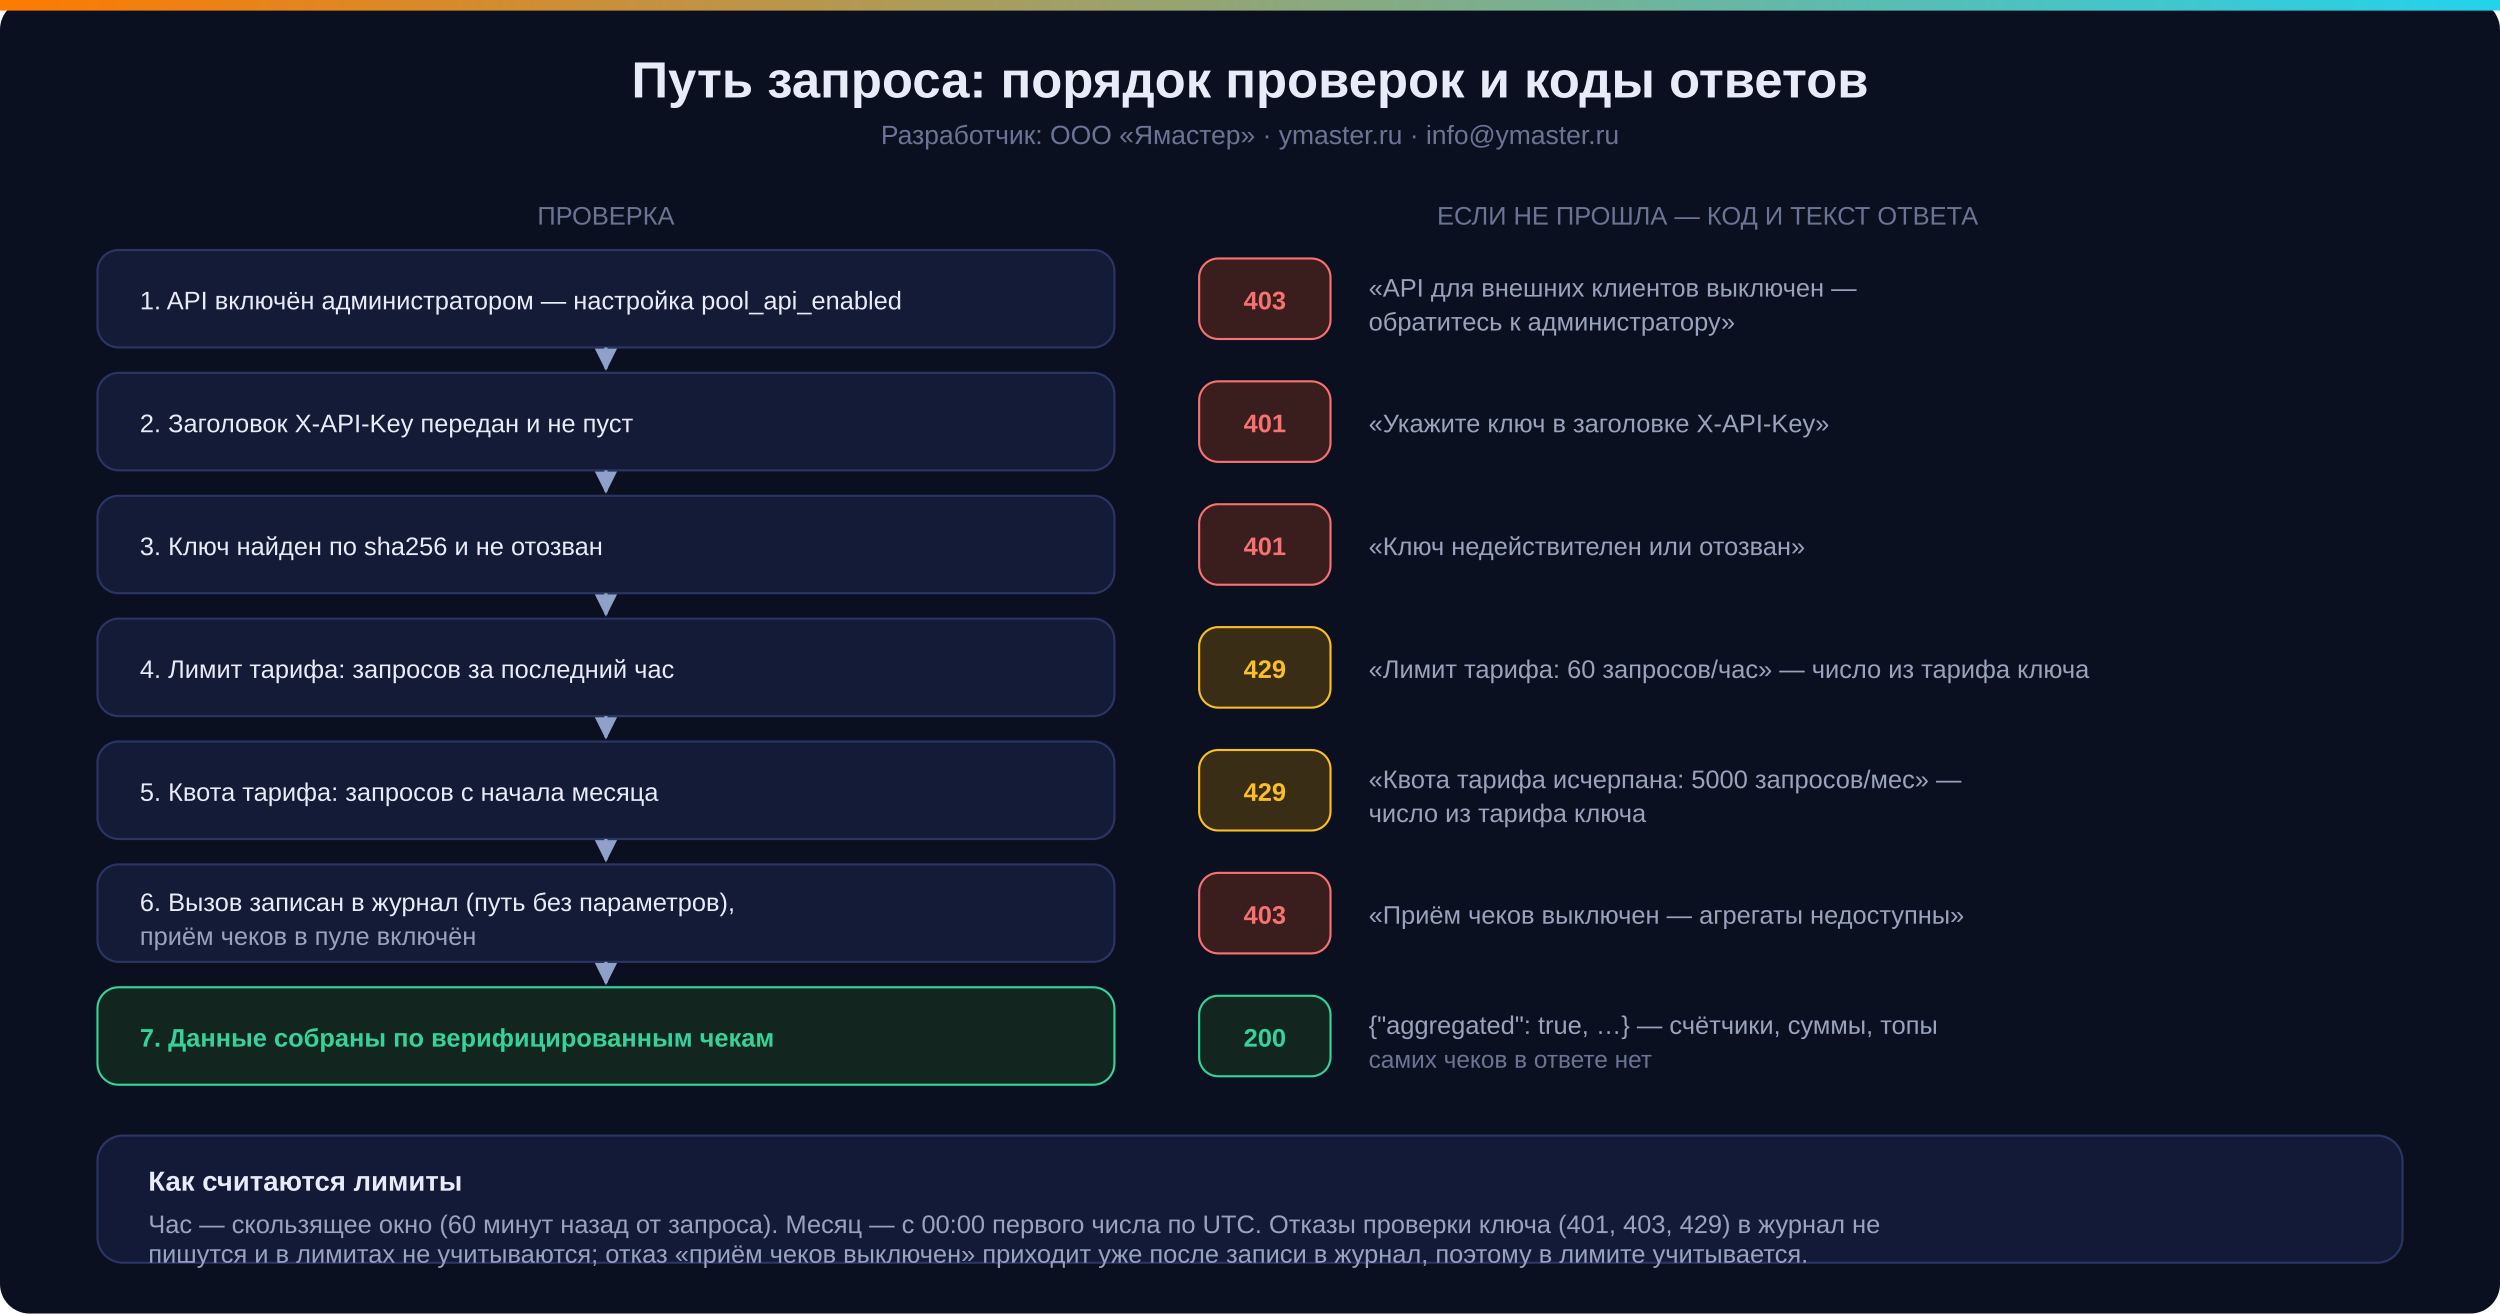
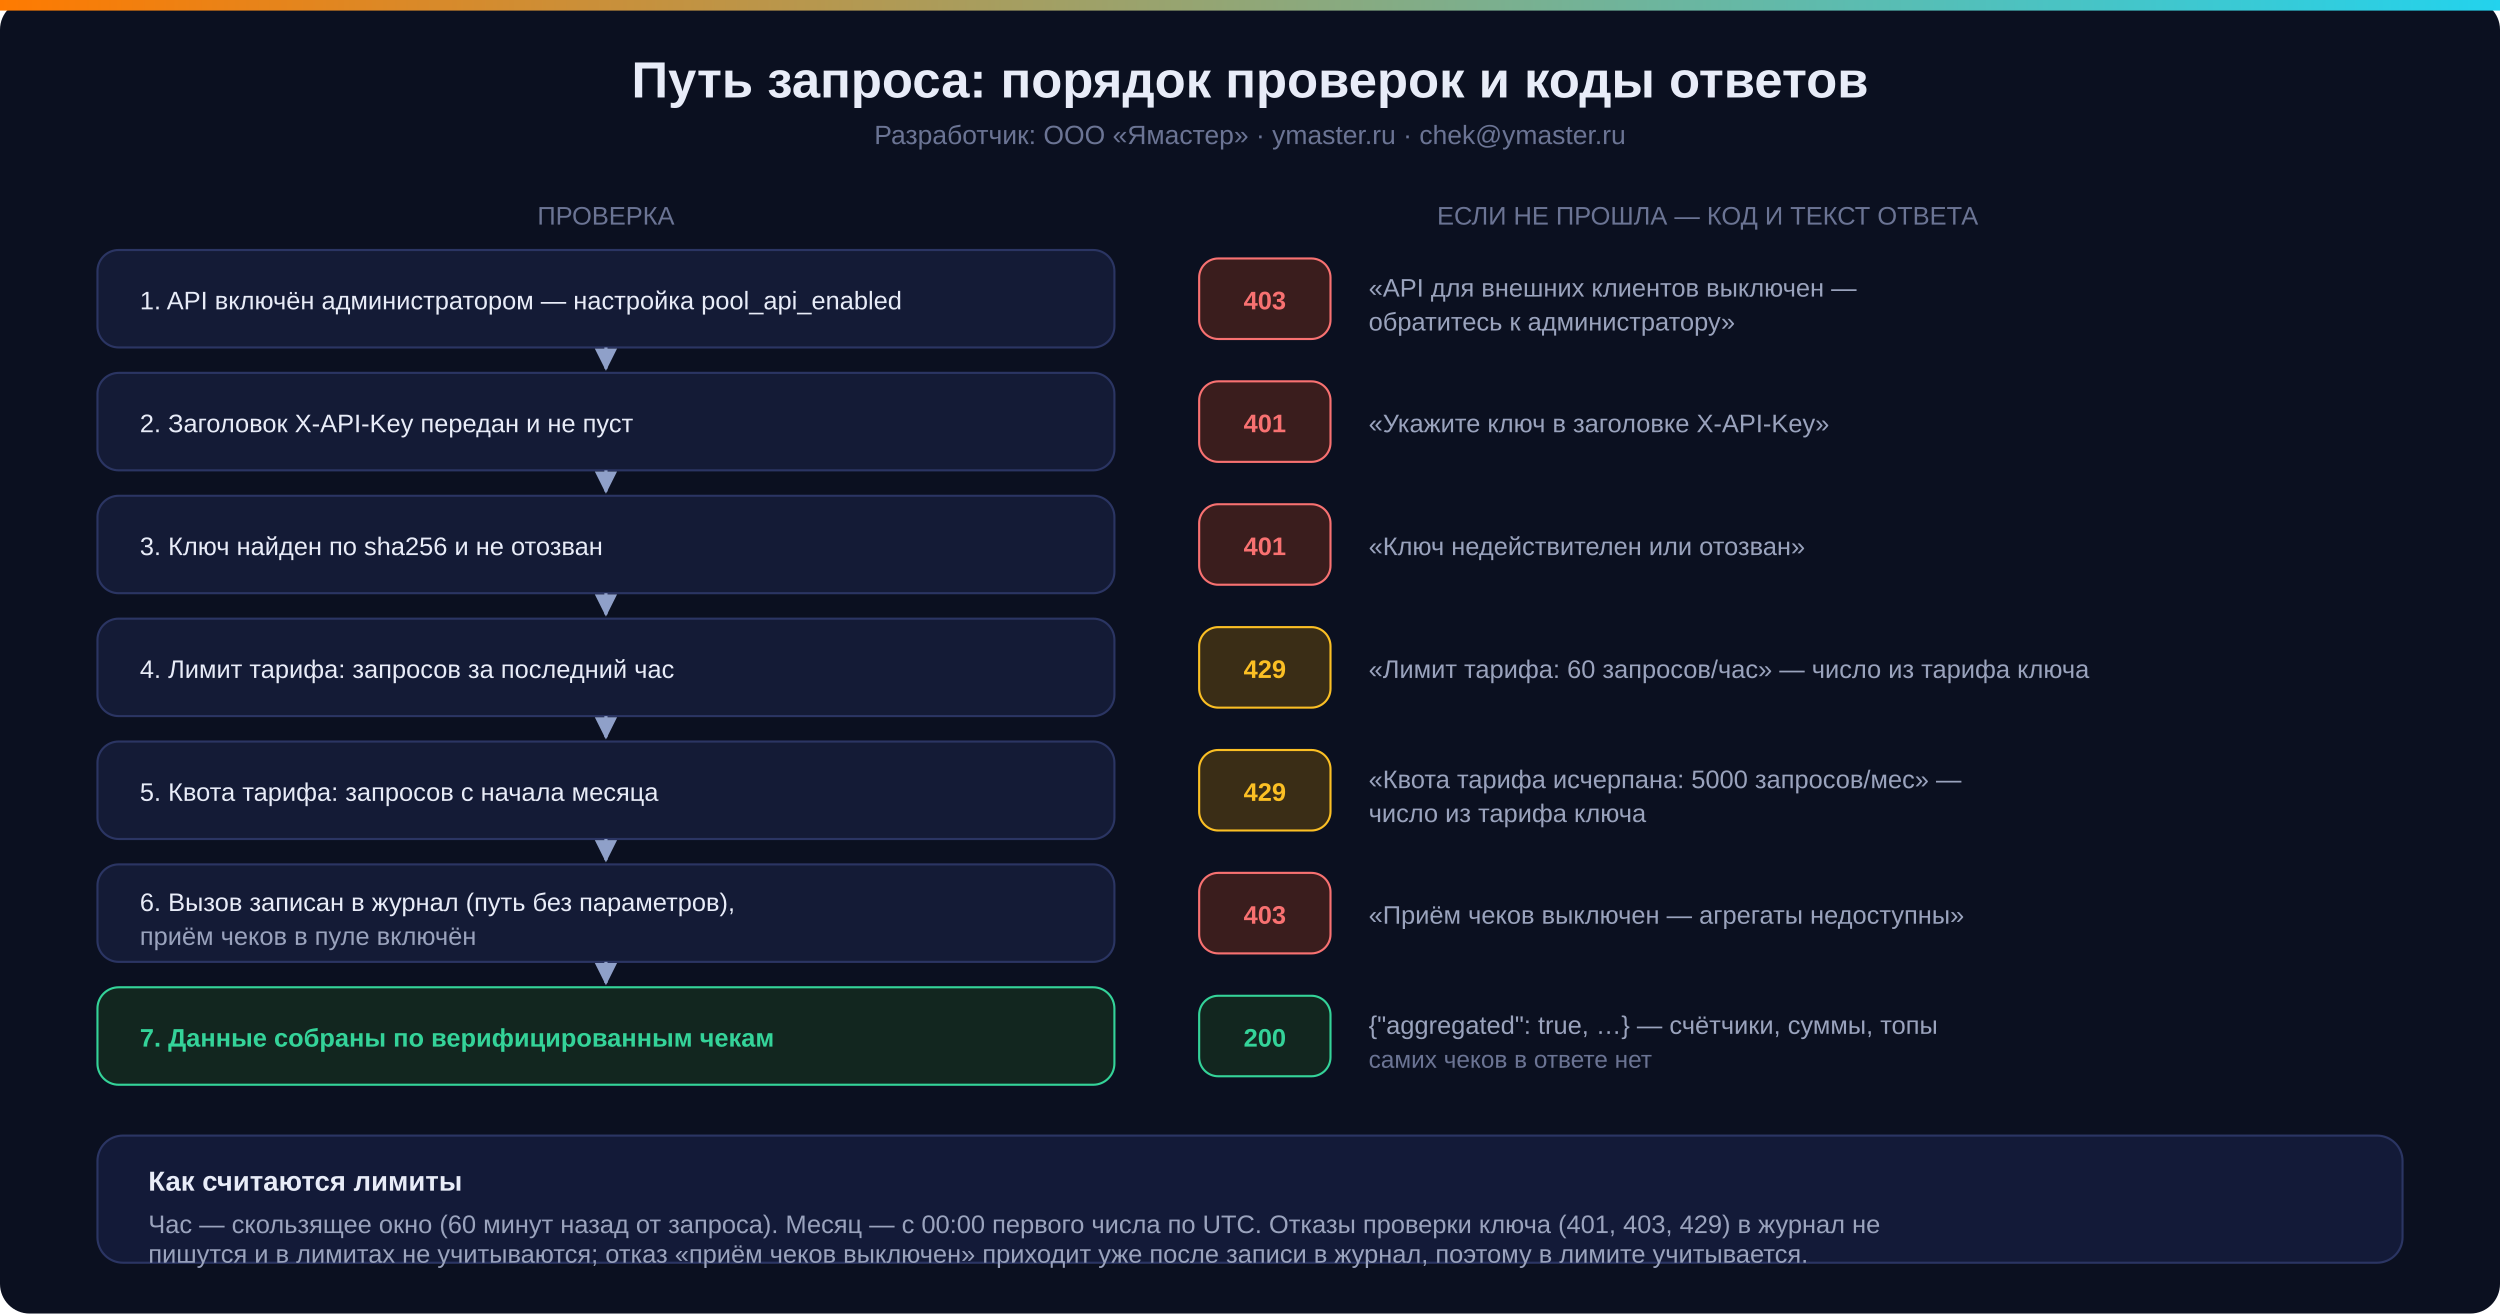
<svg xmlns="http://www.w3.org/2000/svg" viewBox="0 0 1180 620" font-family="Segoe UI, Arial, sans-serif">
  <defs>
    <linearGradient id="hdr" x1="0" y1="0" x2="1" y2="0">
      <stop offset="0" stop-color="#ff7a00" />
      <stop offset="1" stop-color="#22d3ee" />
    </linearGradient>
    <marker id="arrow" viewBox="0 0 10 10" refX="9" refY="5" markerWidth="7" markerHeight="7" orient="auto-start-reverse">
      <path d="M0 0 L10 5 L0 10 z" fill="#8fa0c9" />
    </marker>
    <marker id="arrowOk" viewBox="0 0 10 10" refX="9" refY="5" markerWidth="7" markerHeight="7" orient="auto-start-reverse">
      <path d="M0 0 L10 5 L0 10 z" fill="#34d399" />
    </marker>
  </defs>
  <rect width="1180" height="620" fill="#0b1020" rx="14" />
  <rect x="0" y="0" width="1180" height="5" fill="url(#hdr)" />
  <text x="590" y="46" text-anchor="middle" fill="#e8ecf8" font-size="24" font-weight="700">Путь запроса: порядок проверок и коды ответов</text>
-   <text x="590" y="68" text-anchor="middle" fill="#6b7494" font-size="12.5">Разработчик: ООО «Ямастер» · ymaster.ru · info@ymaster.ru</text>
+   <text x="590" y="68" text-anchor="middle" fill="#6b7494" font-size="12.5">Разработчик: ООО «Ямастер» · ymaster.ru · chek@ymaster.ru</text>
  <text x="286" y="106" text-anchor="middle" fill="#6b7494" font-size="12">ПРОВЕРКА</text>
  <text x="806" y="106" text-anchor="middle" fill="#6b7494" font-size="12">ЕСЛИ НЕ ПРОШЛА — КОД И ТЕКСТ ОТВЕТА</text>
  <g font-size="12">
    <rect x="46" y="118" width="480" height="46" rx="10" fill="#141b36" stroke="#2b3563" />
    <text x="66" y="146" fill="#e8ecf8">1. API включён администратором — настройка pool_api_enabled</text>
    <rect x="566" y="122" width="62" height="38" rx="9" fill="#3a1d1d" stroke="#f87171" />
    <text x="597" y="146" text-anchor="middle" fill="#f87171" font-weight="700">403</text>
    <text x="646" y="140" fill="#9aa3bd">«API для внешних клиентов выключен —</text>
    <text x="646" y="156" fill="#9aa3bd">обратитесь к администратору»</text>
    <rect x="46" y="176" width="480" height="46" rx="10" fill="#141b36" stroke="#2b3563" />
    <text x="66" y="204" fill="#e8ecf8">2. Заголовок X-API-Key передан и не пуст</text>
    <rect x="566" y="180" width="62" height="38" rx="9" fill="#3a1d1d" stroke="#f87171" />
    <text x="597" y="204" text-anchor="middle" fill="#f87171" font-weight="700">401</text>
    <text x="646" y="204" fill="#9aa3bd">«Укажите ключ в заголовке X-API-Key»</text>
    <rect x="46" y="234" width="480" height="46" rx="10" fill="#141b36" stroke="#2b3563" />
    <text x="66" y="262" fill="#e8ecf8">3. Ключ найден по sha256 и не отозван</text>
    <rect x="566" y="238" width="62" height="38" rx="9" fill="#3a1d1d" stroke="#f87171" />
    <text x="597" y="262" text-anchor="middle" fill="#f87171" font-weight="700">401</text>
    <text x="646" y="262" fill="#9aa3bd">«Ключ недействителен или отозван»</text>
    <rect x="46" y="292" width="480" height="46" rx="10" fill="#141b36" stroke="#2b3563" />
    <text x="66" y="320" fill="#e8ecf8">4. Лимит тарифа: запросов за последний час</text>
    <rect x="566" y="296" width="62" height="38" rx="9" fill="#3a2d16" stroke="#fbbf24" />
    <text x="597" y="320" text-anchor="middle" fill="#fbbf24" font-weight="700">429</text>
    <text x="646" y="320" fill="#9aa3bd">«Лимит тарифа: 60 запросов/час» — число из тарифа ключа</text>
    <rect x="46" y="350" width="480" height="46" rx="10" fill="#141b36" stroke="#2b3563" />
    <text x="66" y="378" fill="#e8ecf8">5. Квота тарифа: запросов с начала месяца</text>
    <rect x="566" y="354" width="62" height="38" rx="9" fill="#3a2d16" stroke="#fbbf24" />
    <text x="597" y="378" text-anchor="middle" fill="#fbbf24" font-weight="700">429</text>
    <text x="646" y="372" fill="#9aa3bd">«Квота тарифа исчерпана: 5000 запросов/мес» —</text>
    <text x="646" y="388" fill="#9aa3bd">число из тарифа ключа</text>
    <rect x="46" y="408" width="480" height="46" rx="10" fill="#141b36" stroke="#2b3563" />
    <text x="66" y="430" fill="#e8ecf8">6. Вызов записан в журнал (путь без параметров),</text>
    <text x="66" y="446" fill="#9aa3bd">    приём чеков в пуле включён</text>
    <rect x="566" y="412" width="62" height="38" rx="9" fill="#3a1d1d" stroke="#f87171" />
    <text x="597" y="436" text-anchor="middle" fill="#f87171" font-weight="700">403</text>
    <text x="646" y="436" fill="#9aa3bd">«Приём чеков выключен — агрегаты недоступны»</text>
    <rect x="46" y="466" width="480" height="46" rx="10" fill="#12261f" stroke="#34d399" />
    <text x="66" y="494" fill="#34d399" font-weight="700">7. Данные собраны по верифицированным чекам</text>
    <rect x="566" y="470" width="62" height="38" rx="9" fill="#12261f" stroke="#34d399" />
    <text x="597" y="494" text-anchor="middle" fill="#34d399" font-weight="700">200</text>
    <text x="646" y="488" fill="#9aa3bd">{"aggregated": true, …} — счётчики, суммы, топы</text>
    <text x="646" y="504" fill="#6b7494" font-size="11.5">самих чеков в ответе нет</text>
  </g>
  <g stroke="#8fa0c9" stroke-width="1.5">
    <line x1="286" y1="164" x2="286" y2="174" marker-end="url(#arrow)" />
    <line x1="286" y1="222" x2="286" y2="232" marker-end="url(#arrow)" />
    <line x1="286" y1="280" x2="286" y2="290" marker-end="url(#arrow)" />
    <line x1="286" y1="338" x2="286" y2="348" marker-end="url(#arrow)" />
    <line x1="286" y1="396" x2="286" y2="406" marker-end="url(#arrow)" />
    <line x1="286" y1="454" x2="286" y2="464" marker-end="url(#arrow)" />
  </g>
  <rect x="46" y="536" width="1088" height="60" rx="12" fill="#131a38" stroke="#2b3563" />
  <text x="70" y="562" fill="#e8ecf8" font-size="13" font-weight="700">Как считаются лимиты</text>
  <text x="70" y="582" fill="#9aa3bd" font-size="12">Час — скользящее окно (60 минут назад от запроса). Месяц — с 00:00 первого числа по UTC. Отказы проверки ключа (401, 403, 429) в журнал не</text>
  <text x="70" y="596" fill="#9aa3bd" font-size="12">пишутся и в лимитах не учитываются; отказ «приём чеков выключен» приходит уже после записи в журнал, поэтому в лимите учитывается.</text>
</svg>
